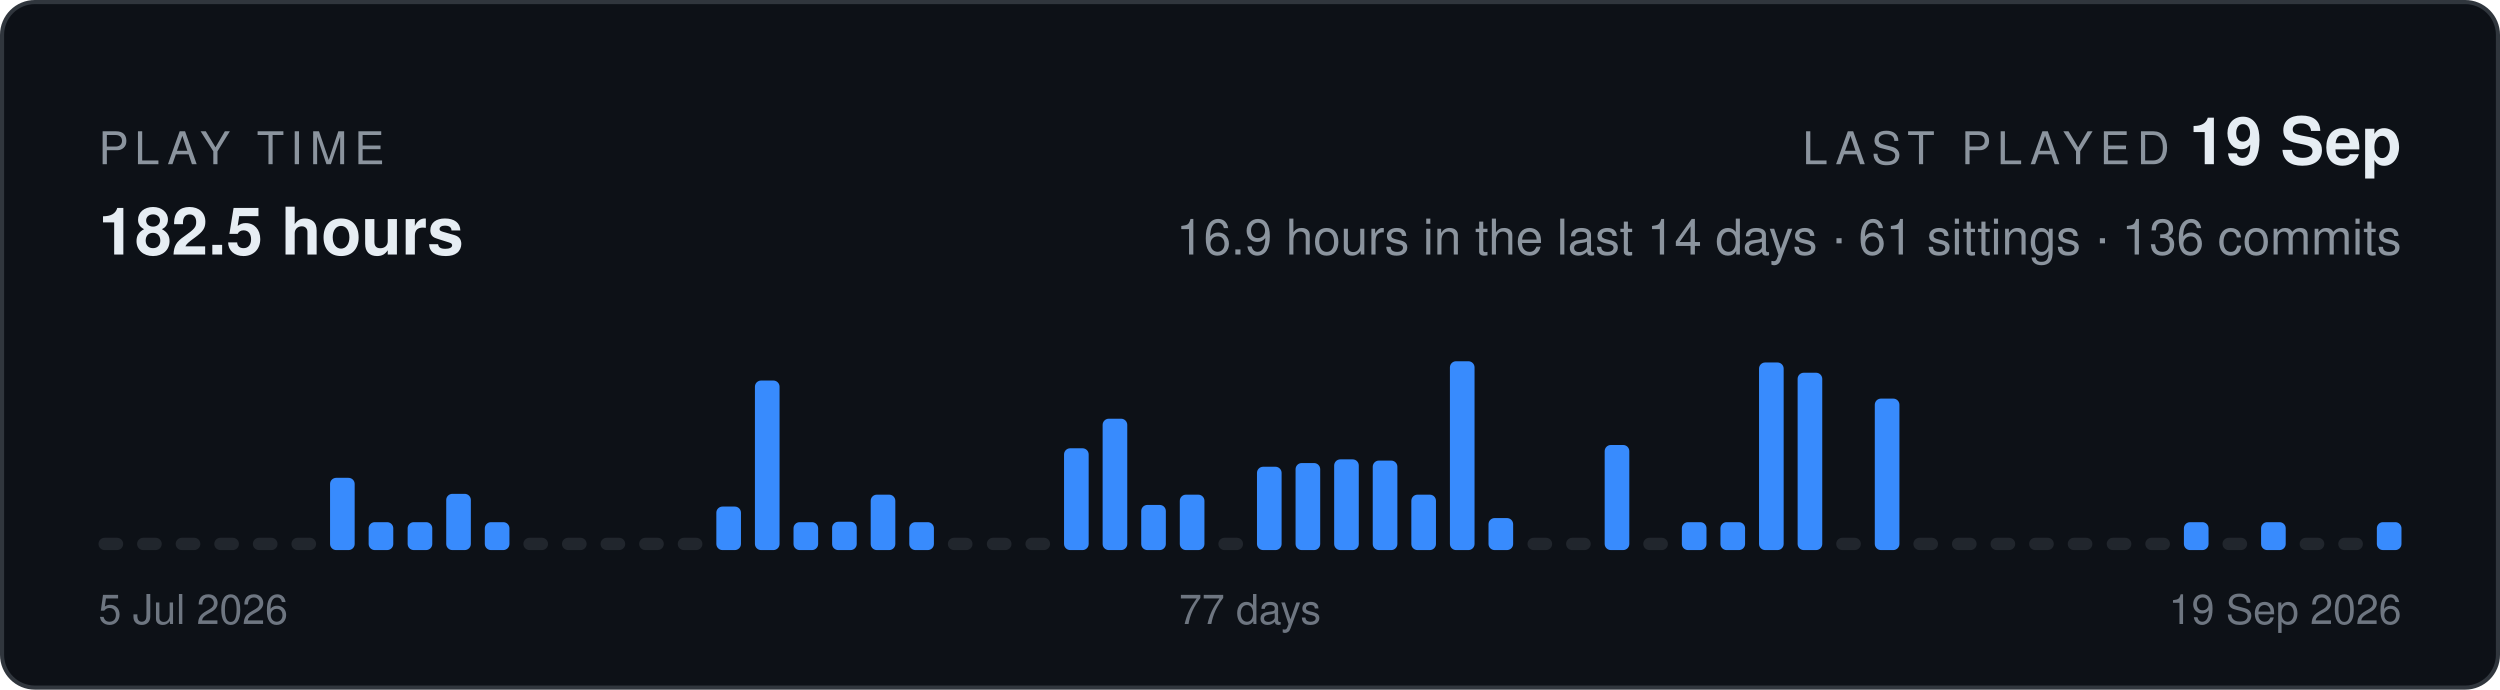
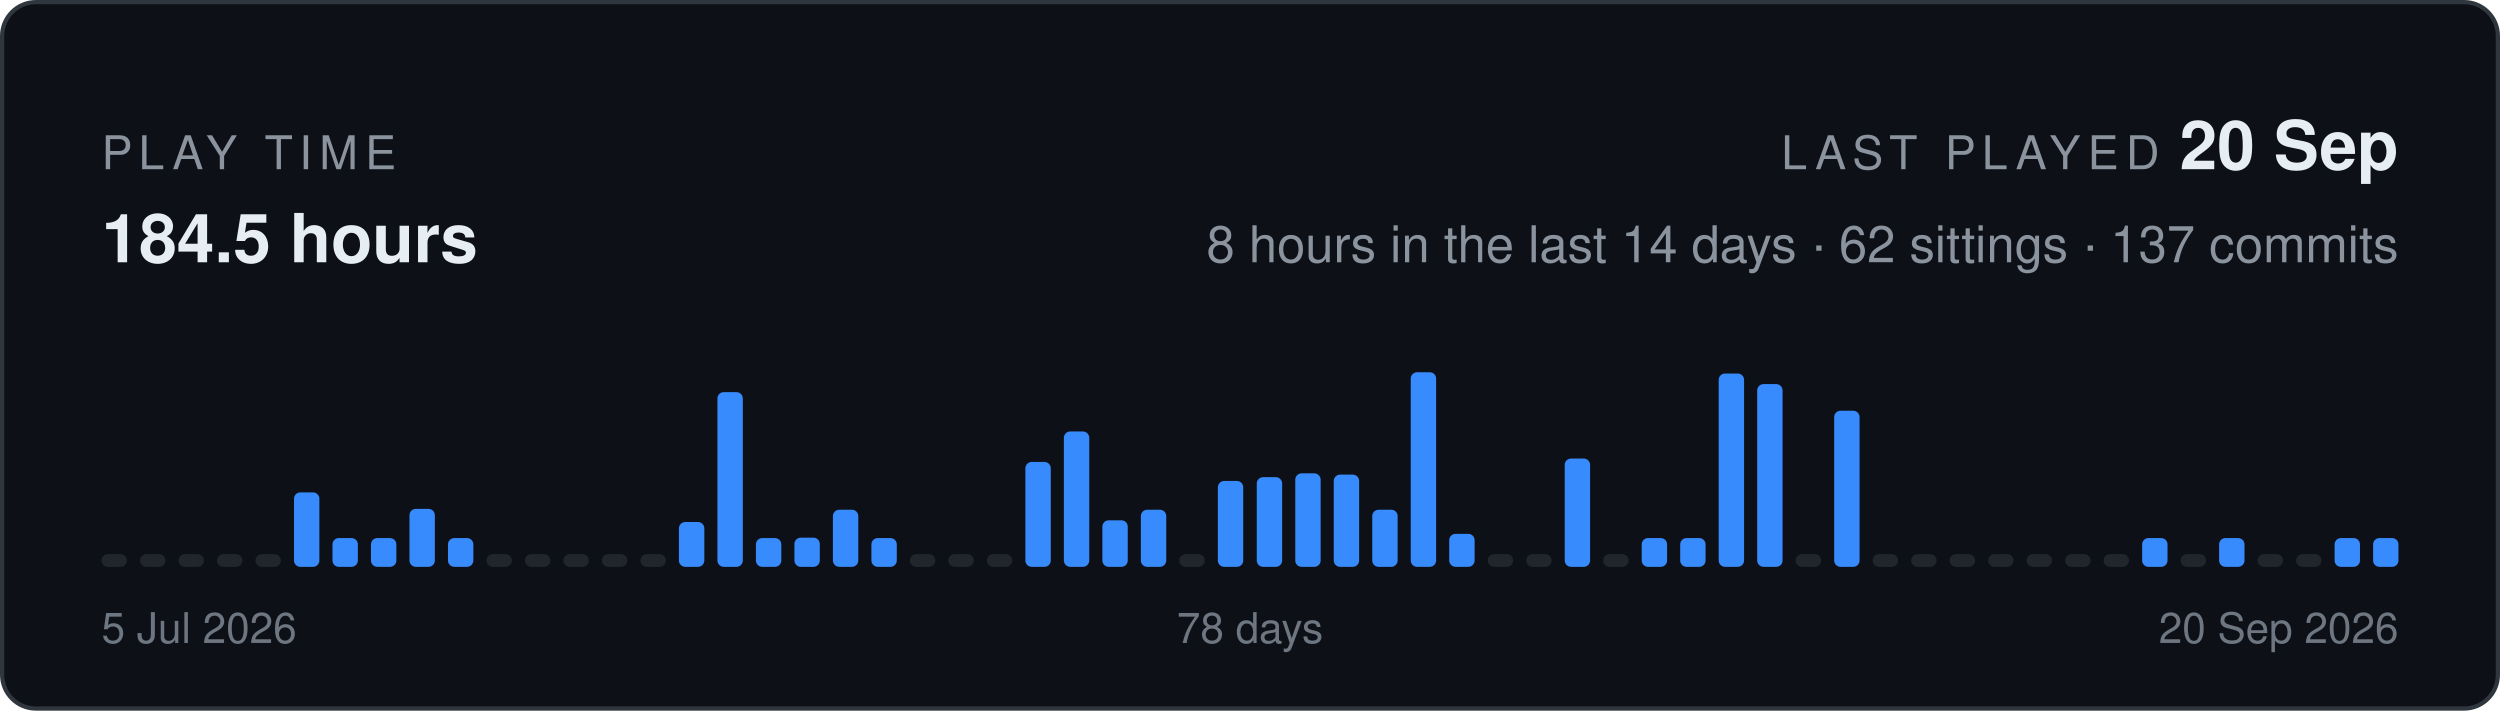
- <svg xmlns="http://www.w3.org/2000/svg" width="609" height="168" viewBox="0 0 609 168" role="img" aria-label="Play time: 182.5 hours over 136 commits, last played 19 Sep">
+ <svg xmlns="http://www.w3.org/2000/svg" width="591" height="168" viewBox="0 0 591 168" role="img" aria-label="Play time: 184.5 hours over 137 commits, last played 20 Sep">
  <style>
    .card { fill: #0d1117; stroke: #30363d }
    text { font-family: -apple-system, BlinkMacSystemFont, "Segoe UI", Helvetica, Arial, sans-serif }
    .label { font-size: 11px; letter-spacing: 1.7px; fill: #8b949e }
    .stat { font-size: 16px; font-weight: 600; letter-spacing: normal; fill: #e6edf3 }
    .note { font-size: 12px; fill: #8b949e }
    .axis { font-size: 10px; fill: #6e7681 }
    .bar { fill: #388bfd }
    .bar-quiet { fill: #21262d }
  </style>
-   <rect class="card" x="0.5" y="0.5" width="608" height="167" rx="8" />
+   <rect class="card" x="0.5" y="0.5" width="590" height="167" rx="8" />
  <text class="label" x="24" y="40">PLAY TIME</text>
-   <text class="stat" x="24" y="62">182.5 hours</text>
-   <text class="label" x="585" y="40" text-anchor="end">LAST PLAYED <tspan class="stat">19 Sep</tspan>
+   <text class="stat" x="24" y="62">184.5 hours</text>
+   <text class="label" x="567" y="40" text-anchor="end">LAST PLAYED <tspan class="stat">20 Sep</tspan>
  </text>
-   <text class="note" x="585" y="62" text-anchor="end">16.9 hours in the last 14 days   ·   61 sittings   ·   136 commits</text>
+   <text class="note" x="567" y="62" text-anchor="end">8 hours in the last 14 days   ·   62 sittings   ·   137 commits</text>
  <rect class="bar-quiet" x="24.0" y="131.0" width="6" height="3.0" rx="1.5" />
-   <rect class="bar-quiet" x="33.4" y="131.0" width="6" height="3.0" rx="1.5" />
-   <rect class="bar-quiet" x="42.8" y="131.0" width="6" height="3.0" rx="1.5" />
-   <rect class="bar-quiet" x="52.2" y="131.0" width="6" height="3.0" rx="1.5" />
-   <rect class="bar-quiet" x="61.6" y="131.0" width="6" height="3.0" rx="1.5" />
-   <rect class="bar-quiet" x="71.0" y="131.0" width="6" height="3.0" rx="1.5" />
-   <rect class="bar" x="80.4" y="116.4" width="6" height="17.6" rx="1.5" />
-   <rect class="bar" x="89.8" y="127.2" width="6" height="6.8" rx="1.5" />
-   <rect class="bar" x="99.3" y="127.2" width="6" height="6.8" rx="1.5" />
-   <rect class="bar" x="108.7" y="120.3" width="6" height="13.7" rx="1.5" />
-   <rect class="bar" x="118.1" y="127.2" width="6" height="6.8" rx="1.5" />
-   <rect class="bar-quiet" x="127.5" y="131.0" width="6" height="3.0" rx="1.5" />
-   <rect class="bar-quiet" x="136.9" y="131.0" width="6" height="3.0" rx="1.5" />
-   <rect class="bar-quiet" x="146.3" y="131.0" width="6" height="3.0" rx="1.5" />
-   <rect class="bar-quiet" x="155.7" y="131.0" width="6" height="3.0" rx="1.5" />
-   <rect class="bar-quiet" x="165.1" y="131.0" width="6" height="3.0" rx="1.5" />
-   <rect class="bar" x="174.5" y="123.4" width="6" height="10.6" rx="1.5" />
-   <rect class="bar" x="183.9" y="92.7" width="6" height="41.3" rx="1.5" />
-   <rect class="bar" x="193.3" y="127.2" width="6" height="6.8" rx="1.5" />
-   <rect class="bar" x="202.7" y="127.1" width="6" height="6.9" rx="1.5" />
-   <rect class="bar" x="212.1" y="120.5" width="6" height="13.5" rx="1.5" />
-   <rect class="bar" x="221.5" y="127.2" width="6" height="6.8" rx="1.5" />
-   <rect class="bar-quiet" x="230.9" y="131.0" width="6" height="3.0" rx="1.5" />
-   <rect class="bar-quiet" x="240.4" y="131.0" width="6" height="3.0" rx="1.5" />
-   <rect class="bar-quiet" x="249.8" y="131.0" width="6" height="3.0" rx="1.5" />
-   <rect class="bar" x="259.2" y="109.2" width="6" height="24.8" rx="1.5" />
-   <rect class="bar" x="268.6" y="102.0" width="6" height="32.0" rx="1.5" />
-   <rect class="bar" x="278.0" y="123.0" width="6" height="11.0" rx="1.5" />
-   <rect class="bar" x="287.4" y="120.5" width="6" height="13.5" rx="1.5" />
-   <rect class="bar-quiet" x="296.8" y="131.0" width="6" height="3.0" rx="1.5" />
-   <rect class="bar" x="306.2" y="113.7" width="6" height="20.3" rx="1.5" />
-   <rect class="bar" x="315.6" y="112.8" width="6" height="21.2" rx="1.5" />
-   <rect class="bar" x="325.0" y="111.9" width="6" height="22.1" rx="1.5" />
-   <rect class="bar" x="334.4" y="112.2" width="6" height="21.8" rx="1.5" />
-   <rect class="bar" x="343.8" y="120.5" width="6" height="13.5" rx="1.5" />
-   <rect class="bar" x="353.2" y="88.0" width="6" height="46.0" rx="1.5" />
-   <rect class="bar" x="362.6" y="126.2" width="6" height="7.8" rx="1.5" />
-   <rect class="bar-quiet" x="372.1" y="131.0" width="6" height="3.0" rx="1.5" />
-   <rect class="bar-quiet" x="381.5" y="131.0" width="6" height="3.0" rx="1.5" />
-   <rect class="bar" x="390.9" y="108.4" width="6" height="25.6" rx="1.5" />
-   <rect class="bar-quiet" x="400.3" y="131.0" width="6" height="3.0" rx="1.5" />
-   <rect class="bar" x="409.7" y="127.2" width="6" height="6.8" rx="1.5" />
-   <rect class="bar" x="419.1" y="127.2" width="6" height="6.8" rx="1.5" />
-   <rect class="bar" x="428.5" y="88.3" width="6" height="45.7" rx="1.5" />
-   <rect class="bar" x="437.9" y="90.8" width="6" height="43.2" rx="1.5" />
-   <rect class="bar-quiet" x="447.3" y="131.0" width="6" height="3.0" rx="1.5" />
-   <rect class="bar" x="456.7" y="97.1" width="6" height="36.9" rx="1.5" />
-   <rect class="bar-quiet" x="466.1" y="131.0" width="6" height="3.0" rx="1.5" />
-   <rect class="bar-quiet" x="475.5" y="131.0" width="6" height="3.0" rx="1.5" />
-   <rect class="bar-quiet" x="484.9" y="131.0" width="6" height="3.0" rx="1.5" />
-   <rect class="bar-quiet" x="494.3" y="131.0" width="6" height="3.0" rx="1.5" />
-   <rect class="bar-quiet" x="503.7" y="131.0" width="6" height="3.0" rx="1.5" />
-   <rect class="bar-quiet" x="513.2" y="131.0" width="6" height="3.0" rx="1.5" />
-   <rect class="bar-quiet" x="522.6" y="131.0" width="6" height="3.0" rx="1.5" />
-   <rect class="bar" x="532.0" y="127.2" width="6" height="6.8" rx="1.5" />
-   <rect class="bar-quiet" x="541.4" y="131.0" width="6" height="3.0" rx="1.5" />
-   <rect class="bar" x="550.8" y="127.2" width="6" height="6.8" rx="1.5" />
-   <rect class="bar-quiet" x="560.2" y="131.0" width="6" height="3.0" rx="1.5" />
-   <rect class="bar-quiet" x="569.6" y="131.0" width="6" height="3.0" rx="1.5" />
-   <rect class="bar" x="579.0" y="127.2" width="6" height="6.8" rx="1.5" />
+   <rect class="bar-quiet" x="33.1" y="131.0" width="6" height="3.0" rx="1.5" />
+   <rect class="bar-quiet" x="42.2" y="131.0" width="6" height="3.0" rx="1.5" />
+   <rect class="bar-quiet" x="51.3" y="131.0" width="6" height="3.0" rx="1.5" />
+   <rect class="bar-quiet" x="60.4" y="131.0" width="6" height="3.0" rx="1.5" />
+   <rect class="bar" x="69.5" y="116.4" width="6" height="17.6" rx="1.5" />
+   <rect class="bar" x="78.6" y="127.2" width="6" height="6.8" rx="1.5" />
+   <rect class="bar" x="87.7" y="127.2" width="6" height="6.8" rx="1.5" />
+   <rect class="bar" x="96.8" y="120.3" width="6" height="13.7" rx="1.5" />
+   <rect class="bar" x="105.9" y="127.2" width="6" height="6.8" rx="1.5" />
+   <rect class="bar-quiet" x="115.0" y="131.0" width="6" height="3.0" rx="1.5" />
+   <rect class="bar-quiet" x="124.1" y="131.0" width="6" height="3.0" rx="1.5" />
+   <rect class="bar-quiet" x="133.2" y="131.0" width="6" height="3.0" rx="1.5" />
+   <rect class="bar-quiet" x="142.3" y="131.0" width="6" height="3.0" rx="1.5" />
+   <rect class="bar-quiet" x="151.4" y="131.0" width="6" height="3.0" rx="1.5" />
+   <rect class="bar" x="160.5" y="123.4" width="6" height="10.6" rx="1.5" />
+   <rect class="bar" x="169.6" y="92.7" width="6" height="41.3" rx="1.5" />
+   <rect class="bar" x="178.7" y="127.2" width="6" height="6.8" rx="1.5" />
+   <rect class="bar" x="187.8" y="127.1" width="6" height="6.9" rx="1.5" />
+   <rect class="bar" x="196.9" y="120.5" width="6" height="13.5" rx="1.5" />
+   <rect class="bar" x="206.0" y="127.2" width="6" height="6.8" rx="1.5" />
+   <rect class="bar-quiet" x="215.1" y="131.0" width="6" height="3.0" rx="1.5" />
+   <rect class="bar-quiet" x="224.2" y="131.0" width="6" height="3.0" rx="1.5" />
+   <rect class="bar-quiet" x="233.3" y="131.0" width="6" height="3.0" rx="1.5" />
+   <rect class="bar" x="242.4" y="109.2" width="6" height="24.8" rx="1.5" />
+   <rect class="bar" x="251.5" y="102.0" width="6" height="32.0" rx="1.5" />
+   <rect class="bar" x="260.6" y="123.0" width="6" height="11.0" rx="1.5" />
+   <rect class="bar" x="269.7" y="120.5" width="6" height="13.5" rx="1.5" />
+   <rect class="bar-quiet" x="278.8" y="131.0" width="6" height="3.0" rx="1.5" />
+   <rect class="bar" x="287.9" y="113.7" width="6" height="20.3" rx="1.5" />
+   <rect class="bar" x="297.1" y="112.8" width="6" height="21.2" rx="1.5" />
+   <rect class="bar" x="306.2" y="111.9" width="6" height="22.1" rx="1.5" />
+   <rect class="bar" x="315.3" y="112.2" width="6" height="21.8" rx="1.5" />
+   <rect class="bar" x="324.4" y="120.5" width="6" height="13.5" rx="1.5" />
+   <rect class="bar" x="333.5" y="88.0" width="6" height="46.0" rx="1.5" />
+   <rect class="bar" x="342.6" y="126.2" width="6" height="7.8" rx="1.5" />
+   <rect class="bar-quiet" x="351.7" y="131.0" width="6" height="3.0" rx="1.5" />
+   <rect class="bar-quiet" x="360.8" y="131.0" width="6" height="3.0" rx="1.5" />
+   <rect class="bar" x="369.9" y="108.4" width="6" height="25.6" rx="1.5" />
+   <rect class="bar-quiet" x="379.0" y="131.0" width="6" height="3.0" rx="1.5" />
+   <rect class="bar" x="388.1" y="127.2" width="6" height="6.8" rx="1.5" />
+   <rect class="bar" x="397.2" y="127.2" width="6" height="6.8" rx="1.5" />
+   <rect class="bar" x="406.3" y="88.3" width="6" height="45.7" rx="1.5" />
+   <rect class="bar" x="415.4" y="90.8" width="6" height="43.2" rx="1.5" />
+   <rect class="bar-quiet" x="424.5" y="131.0" width="6" height="3.0" rx="1.5" />
+   <rect class="bar" x="433.6" y="97.1" width="6" height="36.9" rx="1.5" />
+   <rect class="bar-quiet" x="442.7" y="131.0" width="6" height="3.0" rx="1.5" />
+   <rect class="bar-quiet" x="451.8" y="131.0" width="6" height="3.0" rx="1.5" />
+   <rect class="bar-quiet" x="460.9" y="131.0" width="6" height="3.0" rx="1.5" />
+   <rect class="bar-quiet" x="470.0" y="131.0" width="6" height="3.0" rx="1.5" />
+   <rect class="bar-quiet" x="479.1" y="131.0" width="6" height="3.0" rx="1.5" />
+   <rect class="bar-quiet" x="488.2" y="131.0" width="6" height="3.0" rx="1.5" />
+   <rect class="bar-quiet" x="497.3" y="131.0" width="6" height="3.0" rx="1.5" />
+   <rect class="bar" x="506.4" y="127.2" width="6" height="6.8" rx="1.5" />
+   <rect class="bar-quiet" x="515.5" y="131.0" width="6" height="3.0" rx="1.5" />
+   <rect class="bar" x="524.6" y="127.2" width="6" height="6.8" rx="1.5" />
+   <rect class="bar-quiet" x="533.7" y="131.0" width="6" height="3.0" rx="1.5" />
+   <rect class="bar-quiet" x="542.8" y="131.0" width="6" height="3.0" rx="1.5" />
+   <rect class="bar" x="551.9" y="127.2" width="6" height="6.8" rx="1.5" />
+   <rect class="bar" x="561.0" y="127.2" width="6" height="6.8" rx="1.5" />
  <text class="axis" x="24" y="152">5 Jul 2026</text>
-   <text class="axis" x="304.5" y="152" text-anchor="middle">77 days</text>
-   <text class="axis" x="585" y="152" text-anchor="end">19 Sep 2026</text>
+   <text class="axis" x="295.5" y="152" text-anchor="middle">78 days</text>
+   <text class="axis" x="567" y="152" text-anchor="end">20 Sep 2026</text>
</svg>
